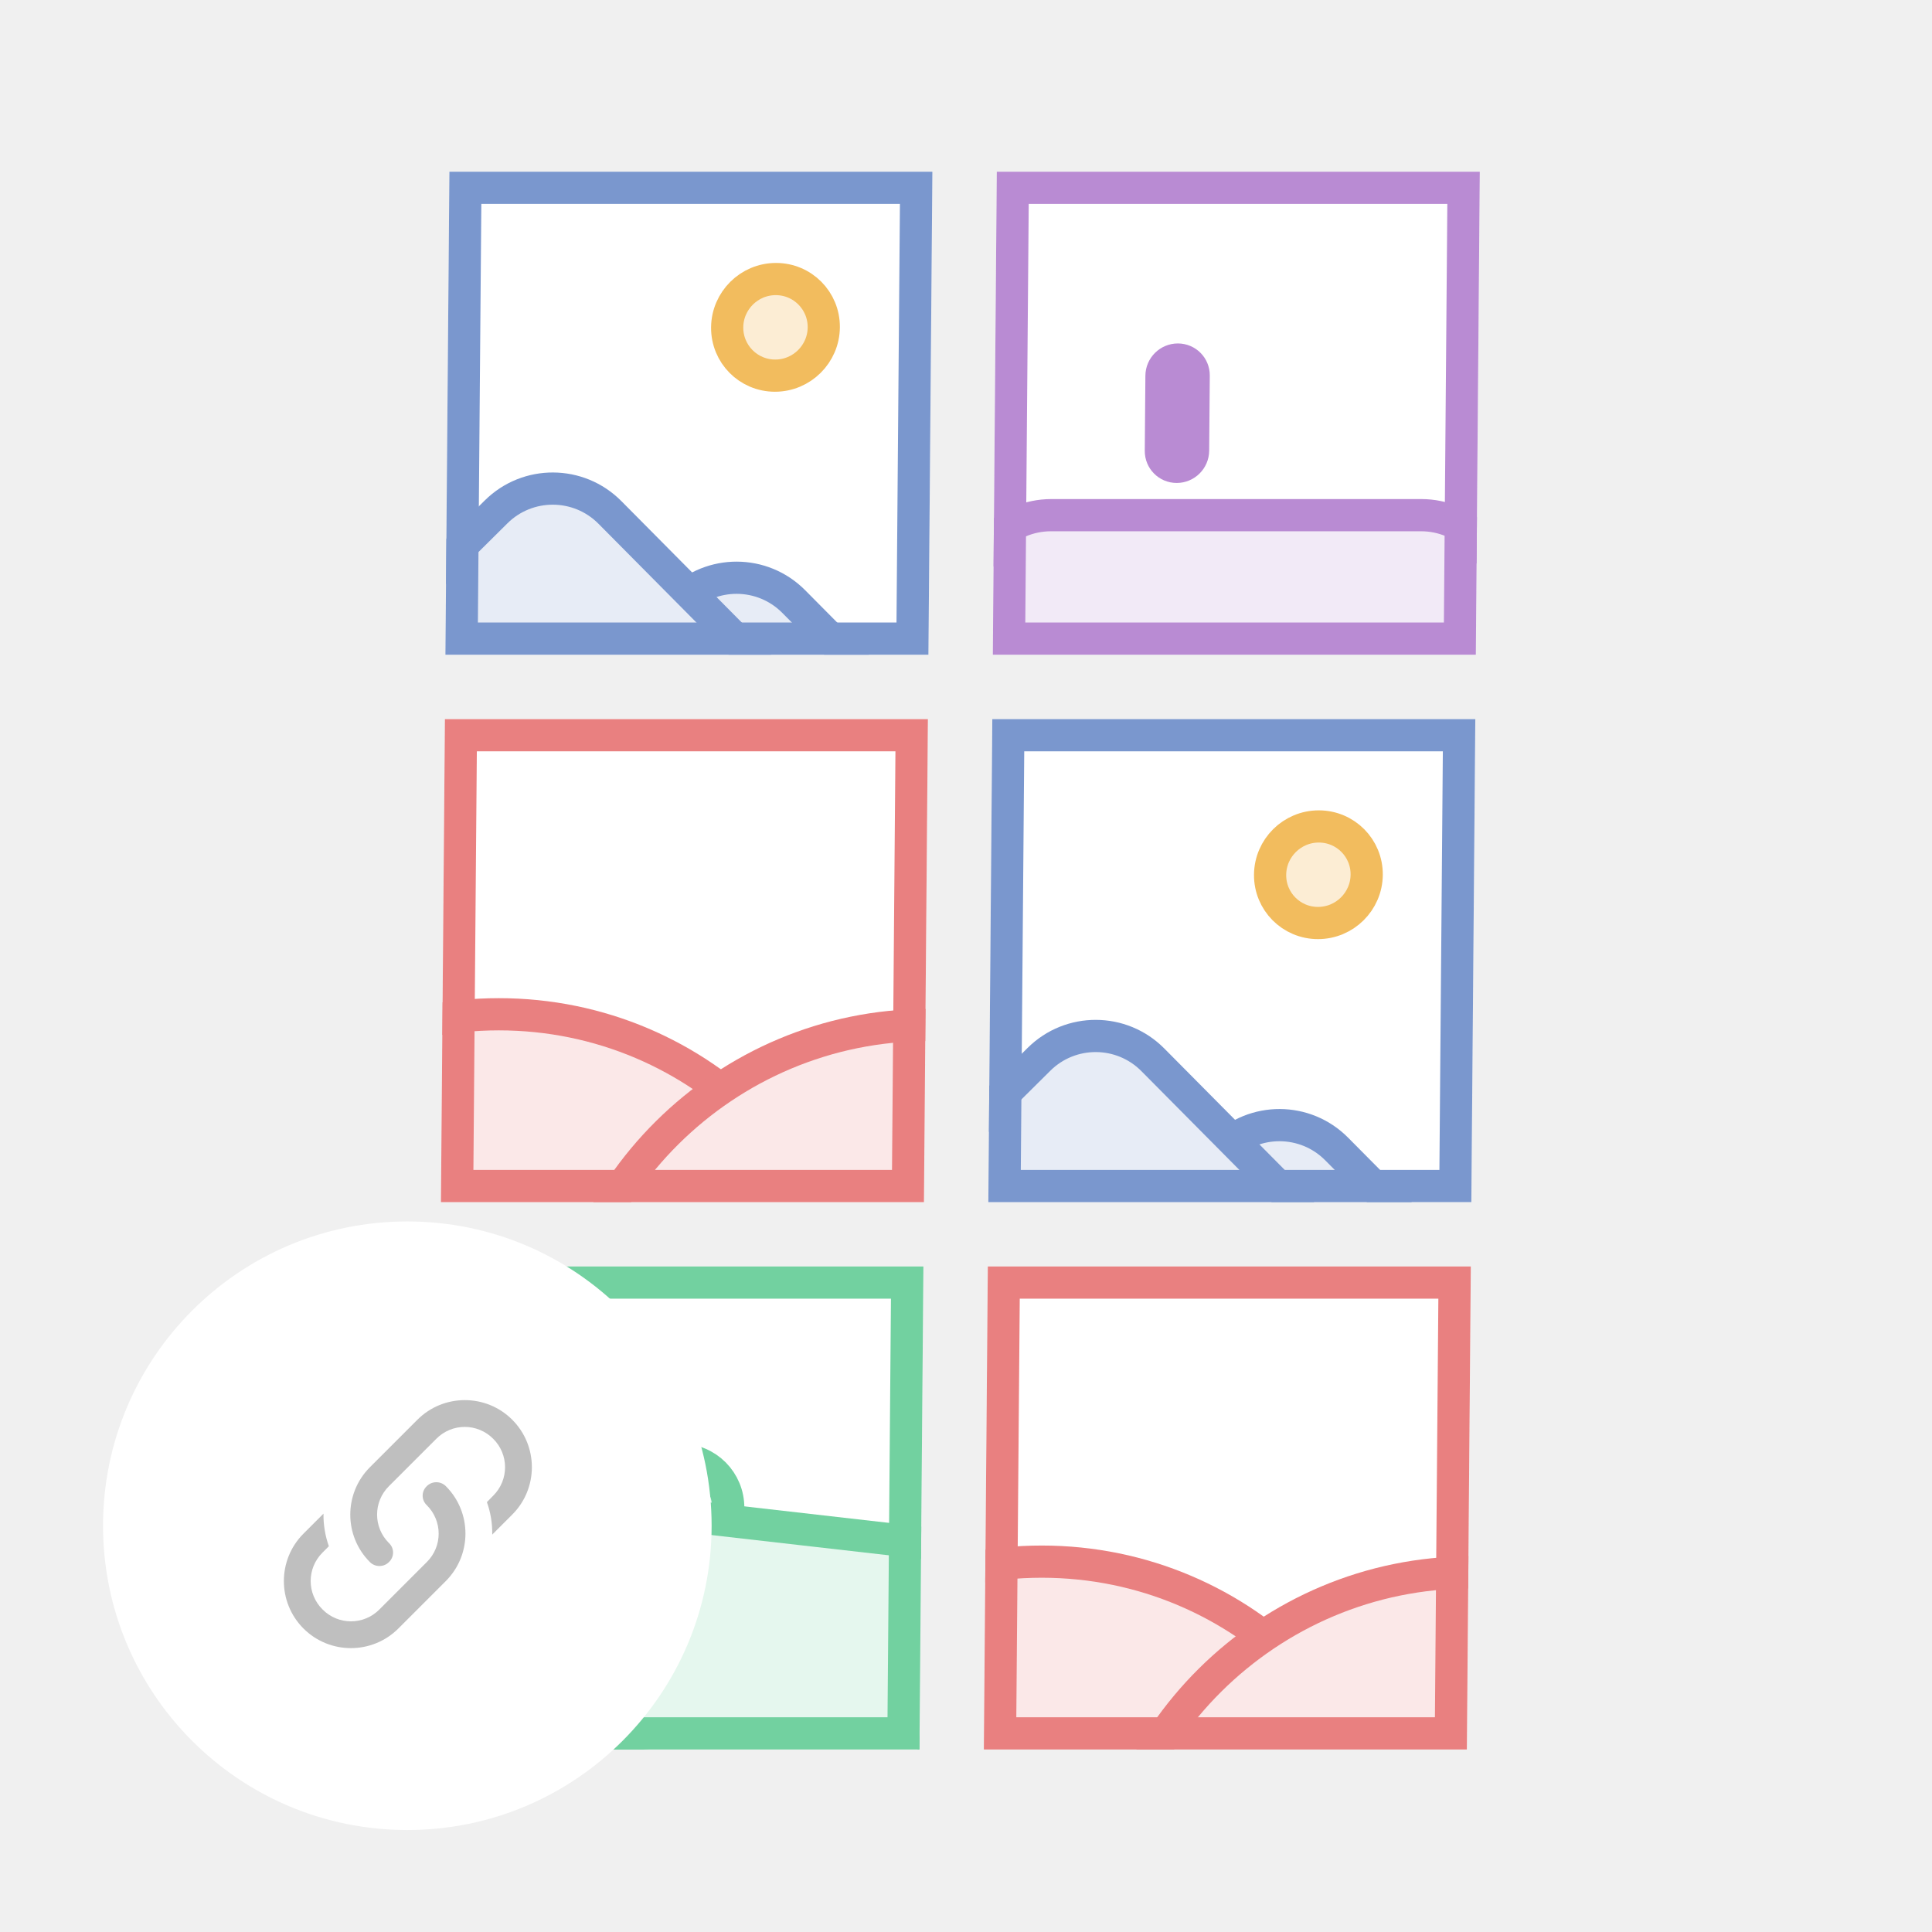
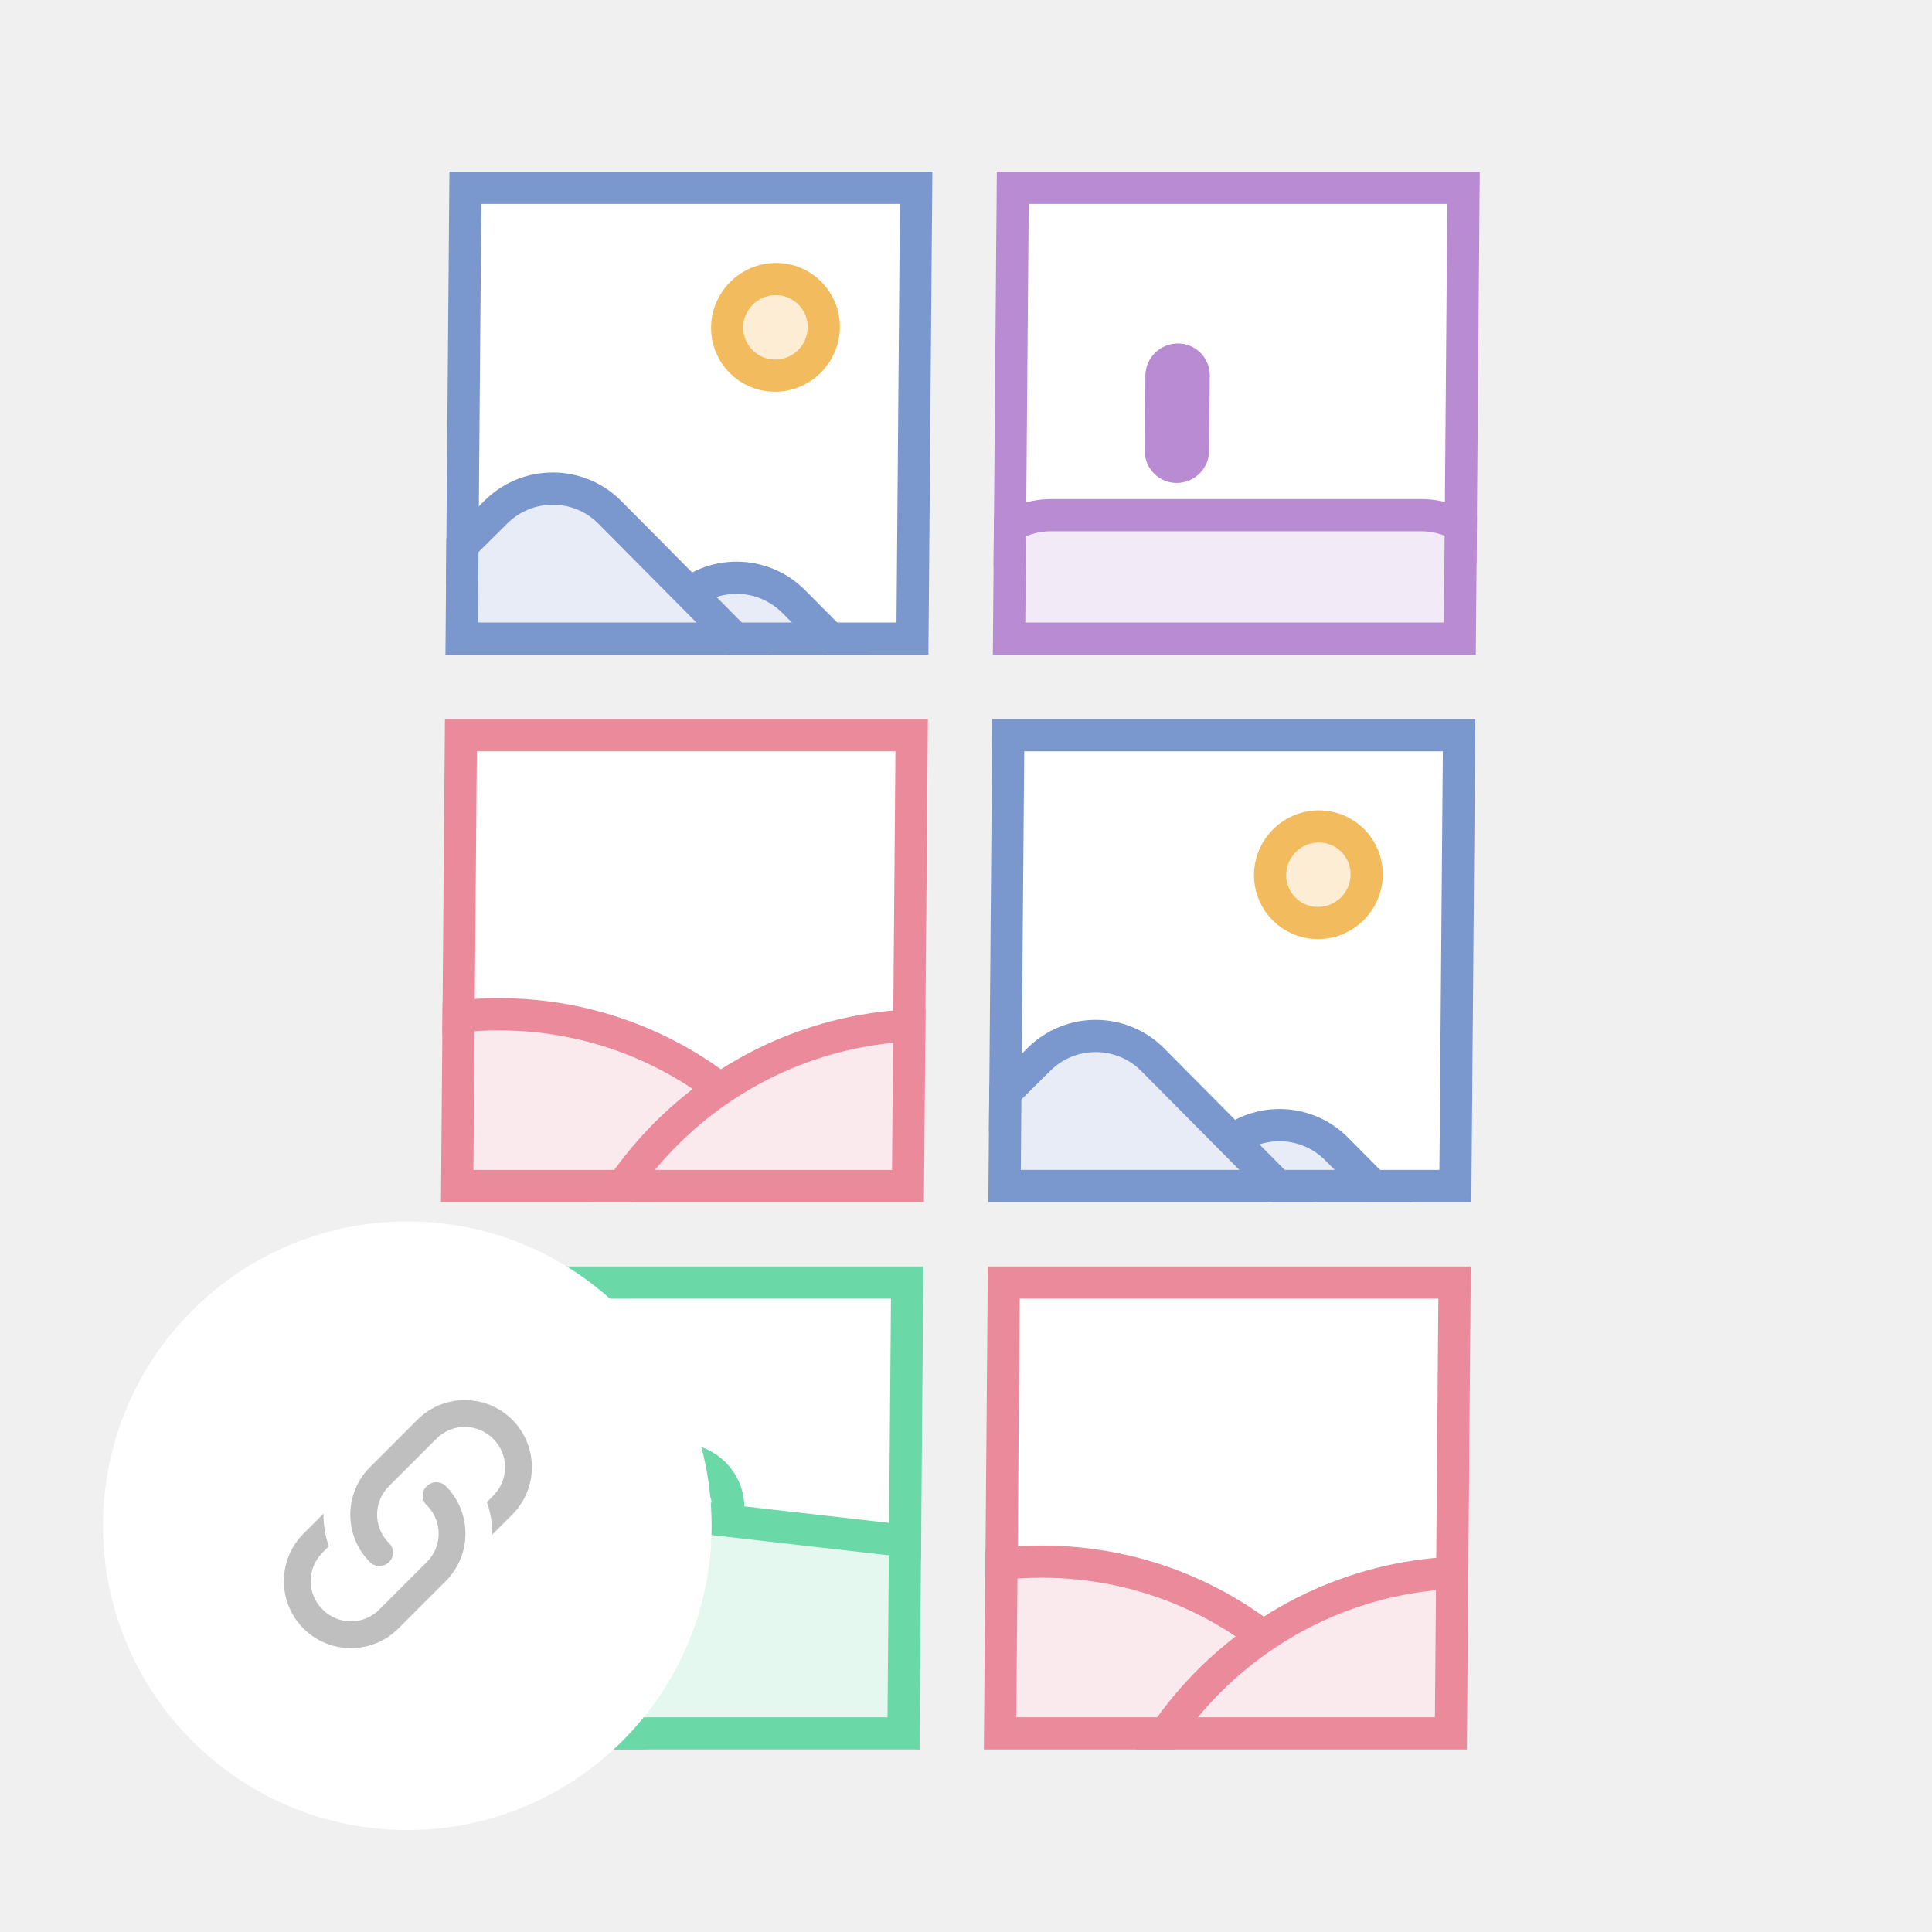
<svg xmlns="http://www.w3.org/2000/svg" width="60" height="60" viewBox="0 0 60 60" fill="none">
  <g clip-path="url(#clip0_2786_4100)">
    <rect width="15" height="15" transform="matrix(1 0 -0.00820296 0.999966 13.9562 5.33301)" fill="white" />
    <mask id="mask0_2786_4100" style="mask-type:alpha" maskUnits="userSpaceOnUse" x="13" y="5" width="16" height="16">
      <rect x="0.496" y="0.5" width="14" height="14" transform="matrix(1 0 -0.00820296 0.999966 13.9603 5.33302)" fill="#F8F8F8" stroke="#B8B8B8" />
    </mask>
    <g mask="url(#mask0_2786_4100)">
      <circle cx="2" cy="2" r="1.5" transform="matrix(1 0 -0.00820296 0.999966 22.0997 8.16602)" fill="#FCEDD4" stroke="#F2BC5E" />
      <rect x="17.453" y="22.299" width="7.657" height="7.587" rx="2.5" transform="rotate(-44.765 17.4528 22.2988)" fill="#E7ECF6" stroke="#7A97CE" />
      <rect x="11.744" y="19.53" width="7.657" height="11.074" rx="2.5" transform="rotate(-44.765 11.744 19.5302)" fill="#E7ECF6" stroke="#7A97CE" />
    </g>
    <rect x="0.496" y="0.5" width="14" height="14" transform="matrix(1 0 -0.00820296 0.999966 13.9603 5.33302)" stroke="#7A97CE" />
    <rect width="15" height="15" transform="matrix(1 0 -0.00820296 0.999966 30.9562 5.33301)" fill="white" />
    <mask id="mask1_2786_4100" style="mask-type:alpha" maskUnits="userSpaceOnUse" x="30" y="5" width="16" height="16">
      <rect x="0.496" y="0.5" width="14" height="14" transform="matrix(1 0 -0.00820296 0.999966 30.9603 5.33302)" fill="#F8F8F8" stroke="#B8B8B8" />
    </mask>
    <g mask="url(#mask1_2786_4100)">
      <rect x="0.496" y="0.5" width="16.489" height="7.833" rx="2.5" transform="matrix(1 0 -0.00820296 0.999966 29.6544 15.499)" fill="#F2EAF7" stroke="#B98BD3" />
      <rect x="0.496" y="0.5" width="1" height="3.333" rx="0.5" transform="matrix(1 0 -0.00820296 0.999966 35.5833 10.666)" fill="#F2EAF7" stroke="#B98BD3" />
    </g>
    <rect x="0.496" y="0.5" width="14" height="14" transform="matrix(1 0 -0.00820296 0.999966 30.9603 5.33302)" stroke="#B98BD3" />
    <rect width="15" height="15" transform="matrix(1 0 -0.00820296 0.999966 13.8168 22.3325)" fill="white" />
    <mask id="mask2_2786_4100" style="mask-type:alpha" maskUnits="userSpaceOnUse" x="13" y="22" width="16" height="16">
      <rect x="0.496" y="0.5" width="14" height="14" transform="matrix(1 0 -0.00820296 0.999966 13.8209 22.3325)" fill="#F8F8F8" stroke="#B8B8B8" />
    </mask>
    <g mask="url(#mask2_2786_4100)">
-       <path d="M26.815 42.915C26.763 49.22 21.61 54.332 15.304 54.332C8.999 54.332 3.93 49.22 3.981 42.915C4.033 36.61 9.186 31.499 15.492 31.499C21.797 31.499 26.866 36.61 26.815 42.915Z" fill="#FBE8E8" stroke="#E98080" />
-       <path d="M40.145 43.248C40.093 49.553 34.94 54.665 28.635 54.665C22.33 54.665 17.26 49.553 17.312 43.248C17.364 36.943 22.517 31.832 28.822 31.832C35.127 31.832 40.197 36.943 40.145 43.248Z" fill="#FBE8E8" stroke="#E98080" />
+       <path d="M26.815 42.915C26.763 49.22 21.61 54.332 15.304 54.332C8.999 54.332 3.93 49.22 3.981 42.915C4.033 36.61 9.186 31.499 15.492 31.499C21.797 31.499 26.866 36.61 26.815 42.915Z" fill="#fbeaed" stroke="#eb8a9a" />
+       <path d="M40.145 43.248C40.093 49.553 34.94 54.665 28.635 54.665C22.33 54.665 17.26 49.553 17.312 43.248C17.364 36.943 22.517 31.832 28.822 31.832C35.127 31.832 40.197 36.943 40.145 43.248Z" fill="#fbeaed" stroke="#eb8a9a" />
    </g>
-     <rect x="0.496" y="0.5" width="14" height="14" transform="matrix(1 0 -0.00820296 0.999966 13.8209 22.3325)" stroke="#E98080" />
+     <rect x="0.496" y="0.5" width="14" height="14" transform="matrix(1 0 -0.00820296 0.999966 13.8209 22.3325)" stroke="#eb8a9a" />
    <rect width="15" height="15" transform="matrix(1 0 -0.00820296 0.999966 30.8168 22.3325)" fill="white" />
    <mask id="mask3_2786_4100" style="mask-type:alpha" maskUnits="userSpaceOnUse" x="30" y="22" width="16" height="16">
      <rect x="0.496" y="0.5" width="14" height="14" transform="matrix(1 0 -0.00820296 0.999966 30.8209 22.3325)" fill="#F8F8F8" stroke="#B8B8B8" />
    </mask>
    <g mask="url(#mask3_2786_4100)">
      <path d="M42.444 27.166C42.437 27.994 41.76 28.665 40.931 28.665C40.103 28.665 39.437 27.994 39.444 27.166C39.451 26.337 40.128 25.666 40.956 25.666C41.785 25.666 42.451 26.337 42.444 27.166Z" fill="#FCEDD4" stroke="#F2BC5E" />
      <rect x="34.313" y="39.298" width="7.657" height="7.587" rx="2.5" transform="rotate(-44.765 34.3134 39.2983)" fill="#E7ECF6" stroke="#7A97CE" />
      <rect x="28.605" y="36.53" width="7.657" height="11.074" rx="2.5" transform="rotate(-44.765 28.6045 36.5298)" fill="#E7ECF6" stroke="#7A97CE" />
    </g>
    <rect x="0.496" y="0.5" width="14" height="14" transform="matrix(1 0 -0.00820296 0.999966 30.8209 22.3325)" stroke="#7A97CE" />
    <rect width="15" height="15" transform="matrix(1 0 -0.00820296 0.999966 13.6774 39.332)" fill="white" />
    <mask id="mask4_2786_4100" style="mask-type:alpha" maskUnits="userSpaceOnUse" x="13" y="39" width="16" height="16">
      <rect x="0.496" y="0.5" width="14" height="14" transform="matrix(1 0 -0.00820296 0.999966 13.6815 39.332)" fill="#F8F8F8" stroke="#B8B8B8" />
    </mask>
    <g mask="url(#mask4_2786_4100)">
-       <path d="M22.616 46.832C22.609 47.66 21.932 48.332 21.104 48.332C20.275 48.332 19.609 47.66 19.616 46.832C19.623 46.004 20.3 45.332 21.128 45.332C21.957 45.332 22.623 46.004 22.616 46.832Z" fill="#E5F7EE" stroke="#72D1A0" />
-       <rect x="0.436" y="0.553" width="16.489" height="7.833" transform="matrix(0.992627 0.113331 -0.121485 0.993523 13.0306 45.5768)" fill="#E5F7EE" stroke="#72D1A0" />
+       <path d="M22.616 46.832C22.609 47.66 21.932 48.332 21.104 48.332C20.275 48.332 19.609 47.66 19.616 46.832C19.623 46.004 20.3 45.332 21.128 45.332C21.957 45.332 22.623 46.004 22.616 46.832Z" fill="#e4f8ef" stroke="#6bd8a7" />
+       <rect x="0.436" y="0.553" width="16.489" height="7.833" transform="matrix(0.992627 0.113331 -0.121485 0.993523 13.0306 45.5768)" fill="#e4f8ef" stroke="#6bd8a7" />
    </g>
-     <rect x="0.496" y="0.5" width="14" height="14" transform="matrix(1 0 -0.00820296 0.999966 13.6815 39.332)" stroke="#72D1A0" />
+     <rect x="0.496" y="0.5" width="14" height="14" transform="matrix(1 0 -0.00820296 0.999966 13.6815 39.332)" stroke="#6bd8a7" />
    <rect width="15" height="15" transform="matrix(1 0 -0.00820296 0.999966 30.6774 39.332)" fill="white" />
    <mask id="mask5_2786_4100" style="mask-type:alpha" maskUnits="userSpaceOnUse" x="30" y="39" width="16" height="16">
      <rect x="0.496" y="0.5" width="14" height="14" transform="matrix(1 0 -0.00820296 0.999966 30.6815 39.332)" fill="#F8F8F8" stroke="#B8B8B8" />
    </mask>
    <g mask="url(#mask5_2786_4100)">
-       <path d="M43.675 59.915C43.623 66.22 38.47 71.331 32.165 71.331C25.86 71.331 20.79 66.22 20.842 59.915C20.894 53.61 26.047 48.498 32.352 48.498C38.657 48.498 43.727 53.61 43.675 59.915Z" fill="#FBE8E8" stroke="#E98080" />
-       <path d="M57.006 60.248C56.954 66.553 51.801 71.664 45.495 71.664C39.19 71.664 34.121 66.553 34.172 60.248C34.224 53.943 39.377 48.831 45.683 48.831C51.988 48.831 57.057 53.943 57.006 60.248Z" fill="#FBE8E8" stroke="#E98080" />
+       <path d="M43.675 59.915C43.623 66.22 38.47 71.331 32.165 71.331C25.86 71.331 20.79 66.22 20.842 59.915C20.894 53.61 26.047 48.498 32.352 48.498C38.657 48.498 43.727 53.61 43.675 59.915Z" fill="#fbeaed" stroke="#eb8a9a" />
+       <path d="M57.006 60.248C56.954 66.553 51.801 71.664 45.495 71.664C39.19 71.664 34.121 66.553 34.172 60.248C34.224 53.943 39.377 48.831 45.683 48.831C51.988 48.831 57.057 53.943 57.006 60.248Z" fill="#fbeaed" stroke="#eb8a9a" />
    </g>
-     <rect x="0.496" y="0.5" width="14" height="14" transform="matrix(1 0 -0.00820296 0.999966 30.6815 39.332)" stroke="#E98080" />
+     <rect x="0.496" y="0.5" width="14" height="14" transform="matrix(1 0 -0.00820296 0.999966 30.6815 39.332)" stroke="#eb8a9a" />
    <circle cx="12.65" cy="47.383" r="9.45" fill="white" />
    <path d="M12.079 47.92C12.25 48.083 12.25 48.35 12.079 48.512C11.917 48.675 11.65 48.675 11.488 48.512C10.675 47.7 10.675 46.379 11.488 45.566L12.963 44.091C13.775 43.279 15.096 43.279 15.908 44.091C16.721 44.904 16.721 46.225 15.908 47.037L15.287 47.658C15.292 47.316 15.238 46.975 15.121 46.65L15.317 46.45C15.808 45.962 15.808 45.17 15.317 44.683C14.829 44.191 14.037 44.191 13.55 44.683L12.079 46.154C11.588 46.641 11.588 47.433 12.079 47.92ZM13.254 46.154C13.417 45.991 13.683 45.991 13.846 46.154C14.658 46.966 14.658 48.287 13.846 49.1L12.371 50.575C11.558 51.387 10.238 51.387 9.425 50.575C8.613 49.762 8.613 48.441 9.425 47.629L10.046 47.008C10.042 47.35 10.096 47.691 10.213 48.02L10.017 48.216C9.525 48.704 9.525 49.495 10.017 49.983C10.504 50.475 11.296 50.475 11.783 49.983L13.254 48.512C13.746 48.025 13.746 47.233 13.254 46.745C13.083 46.583 13.083 46.316 13.254 46.154Z" fill="#BFBFBF" />
  </g>
  <defs>
    <clipPath id="clip0_2786_4100">
      <rect width="60" height="60" fill="white" />
    </clipPath>
  </defs>
</svg>
